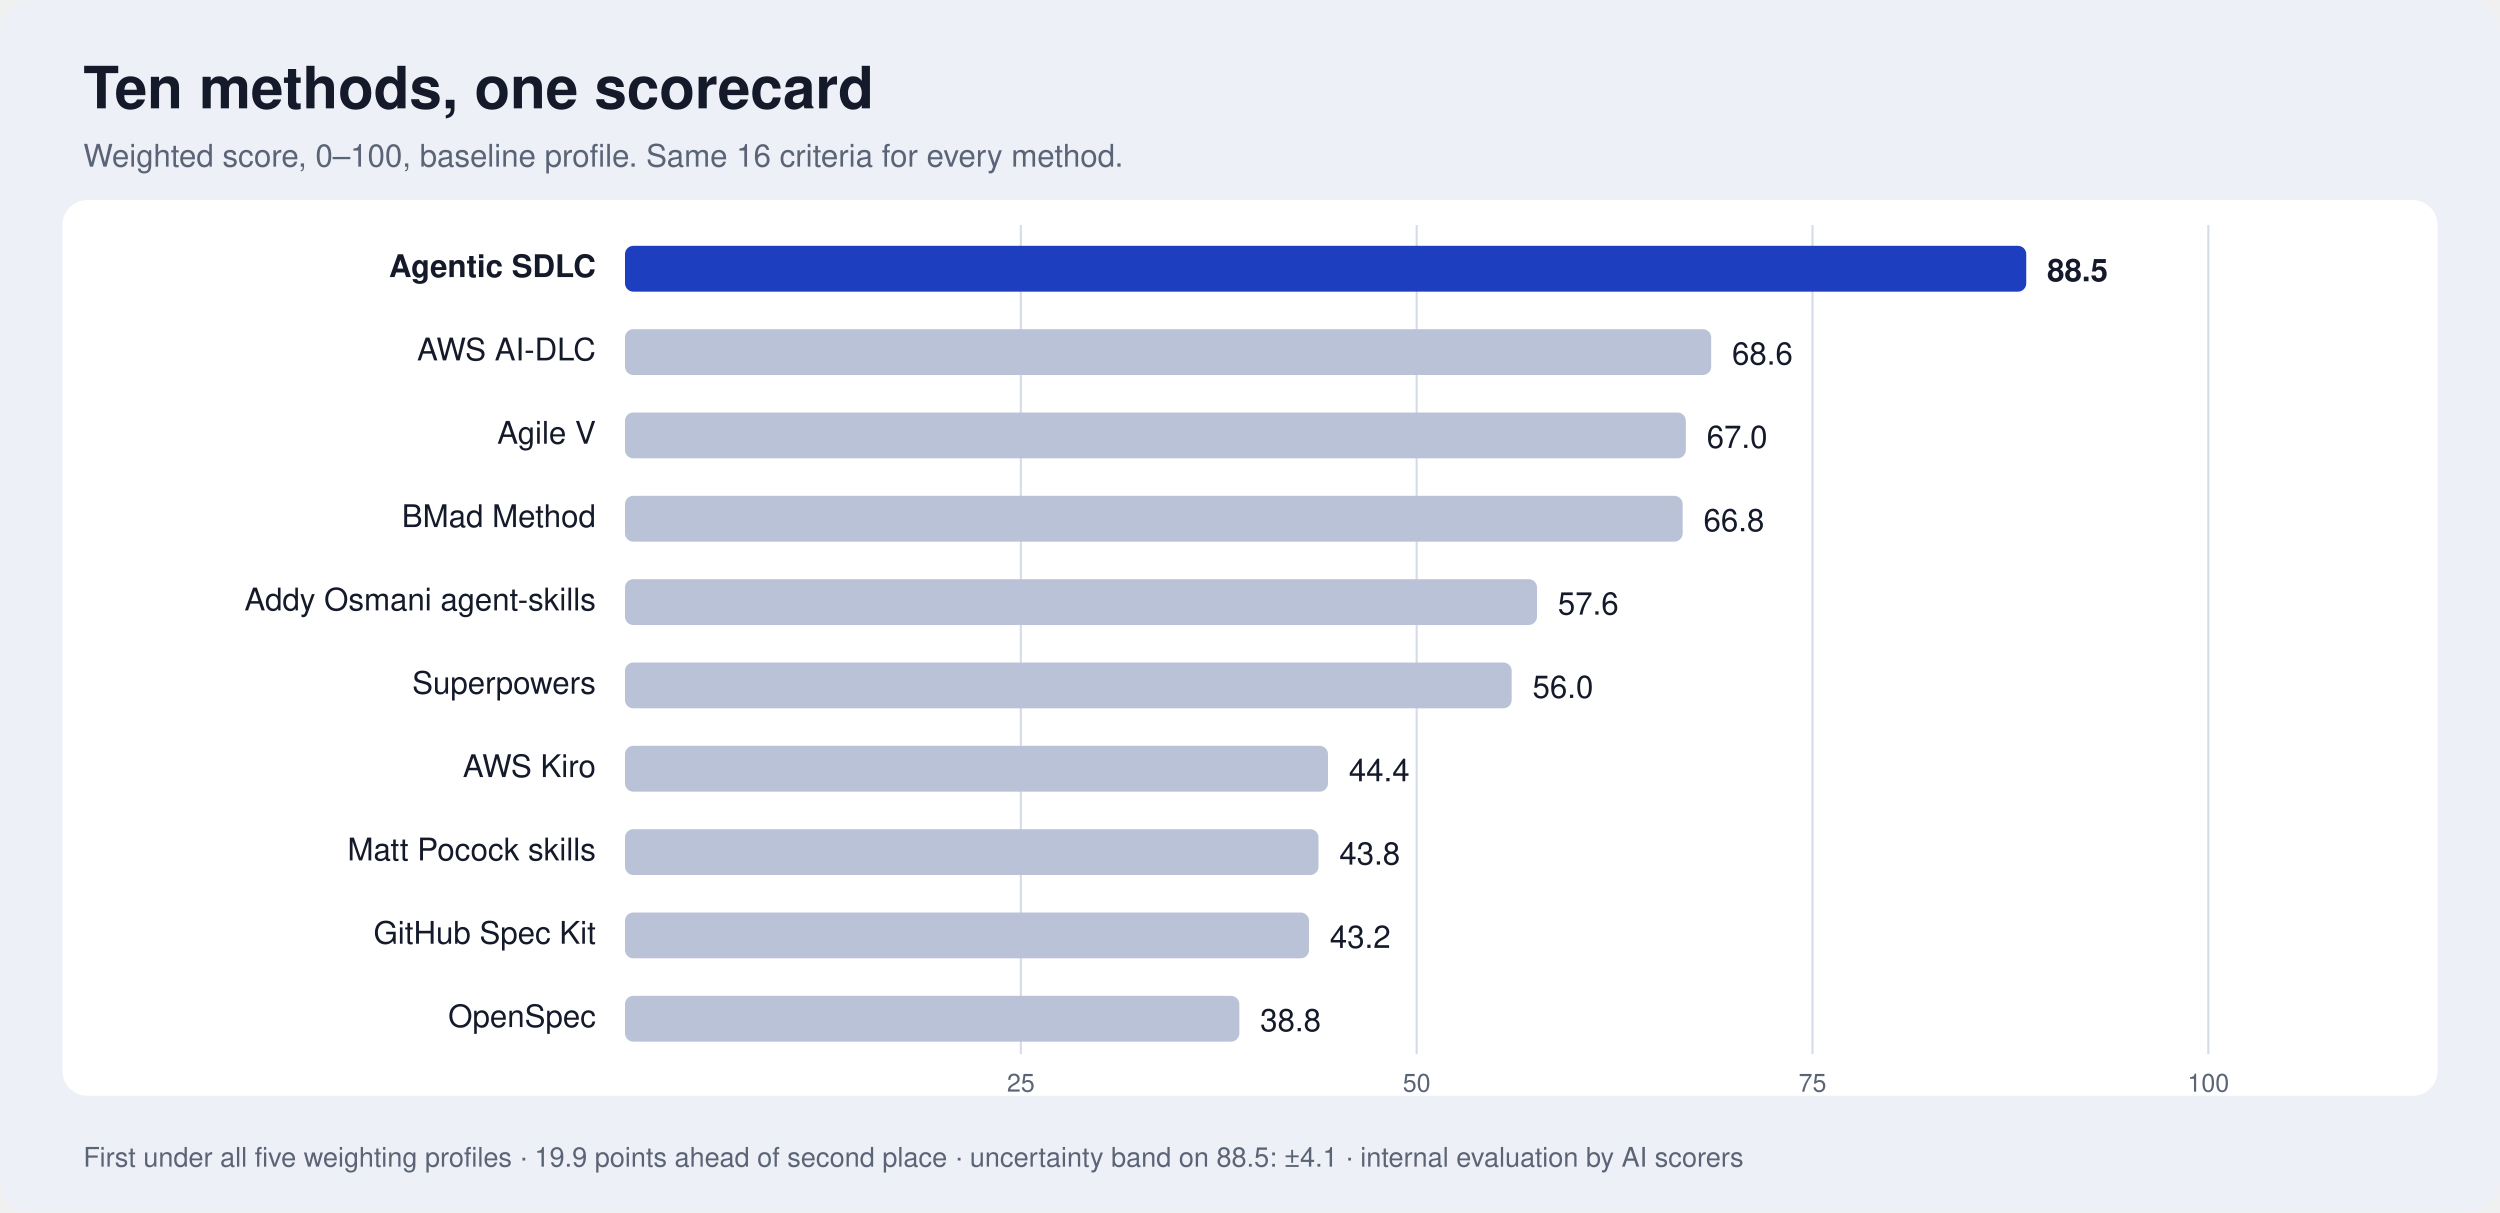
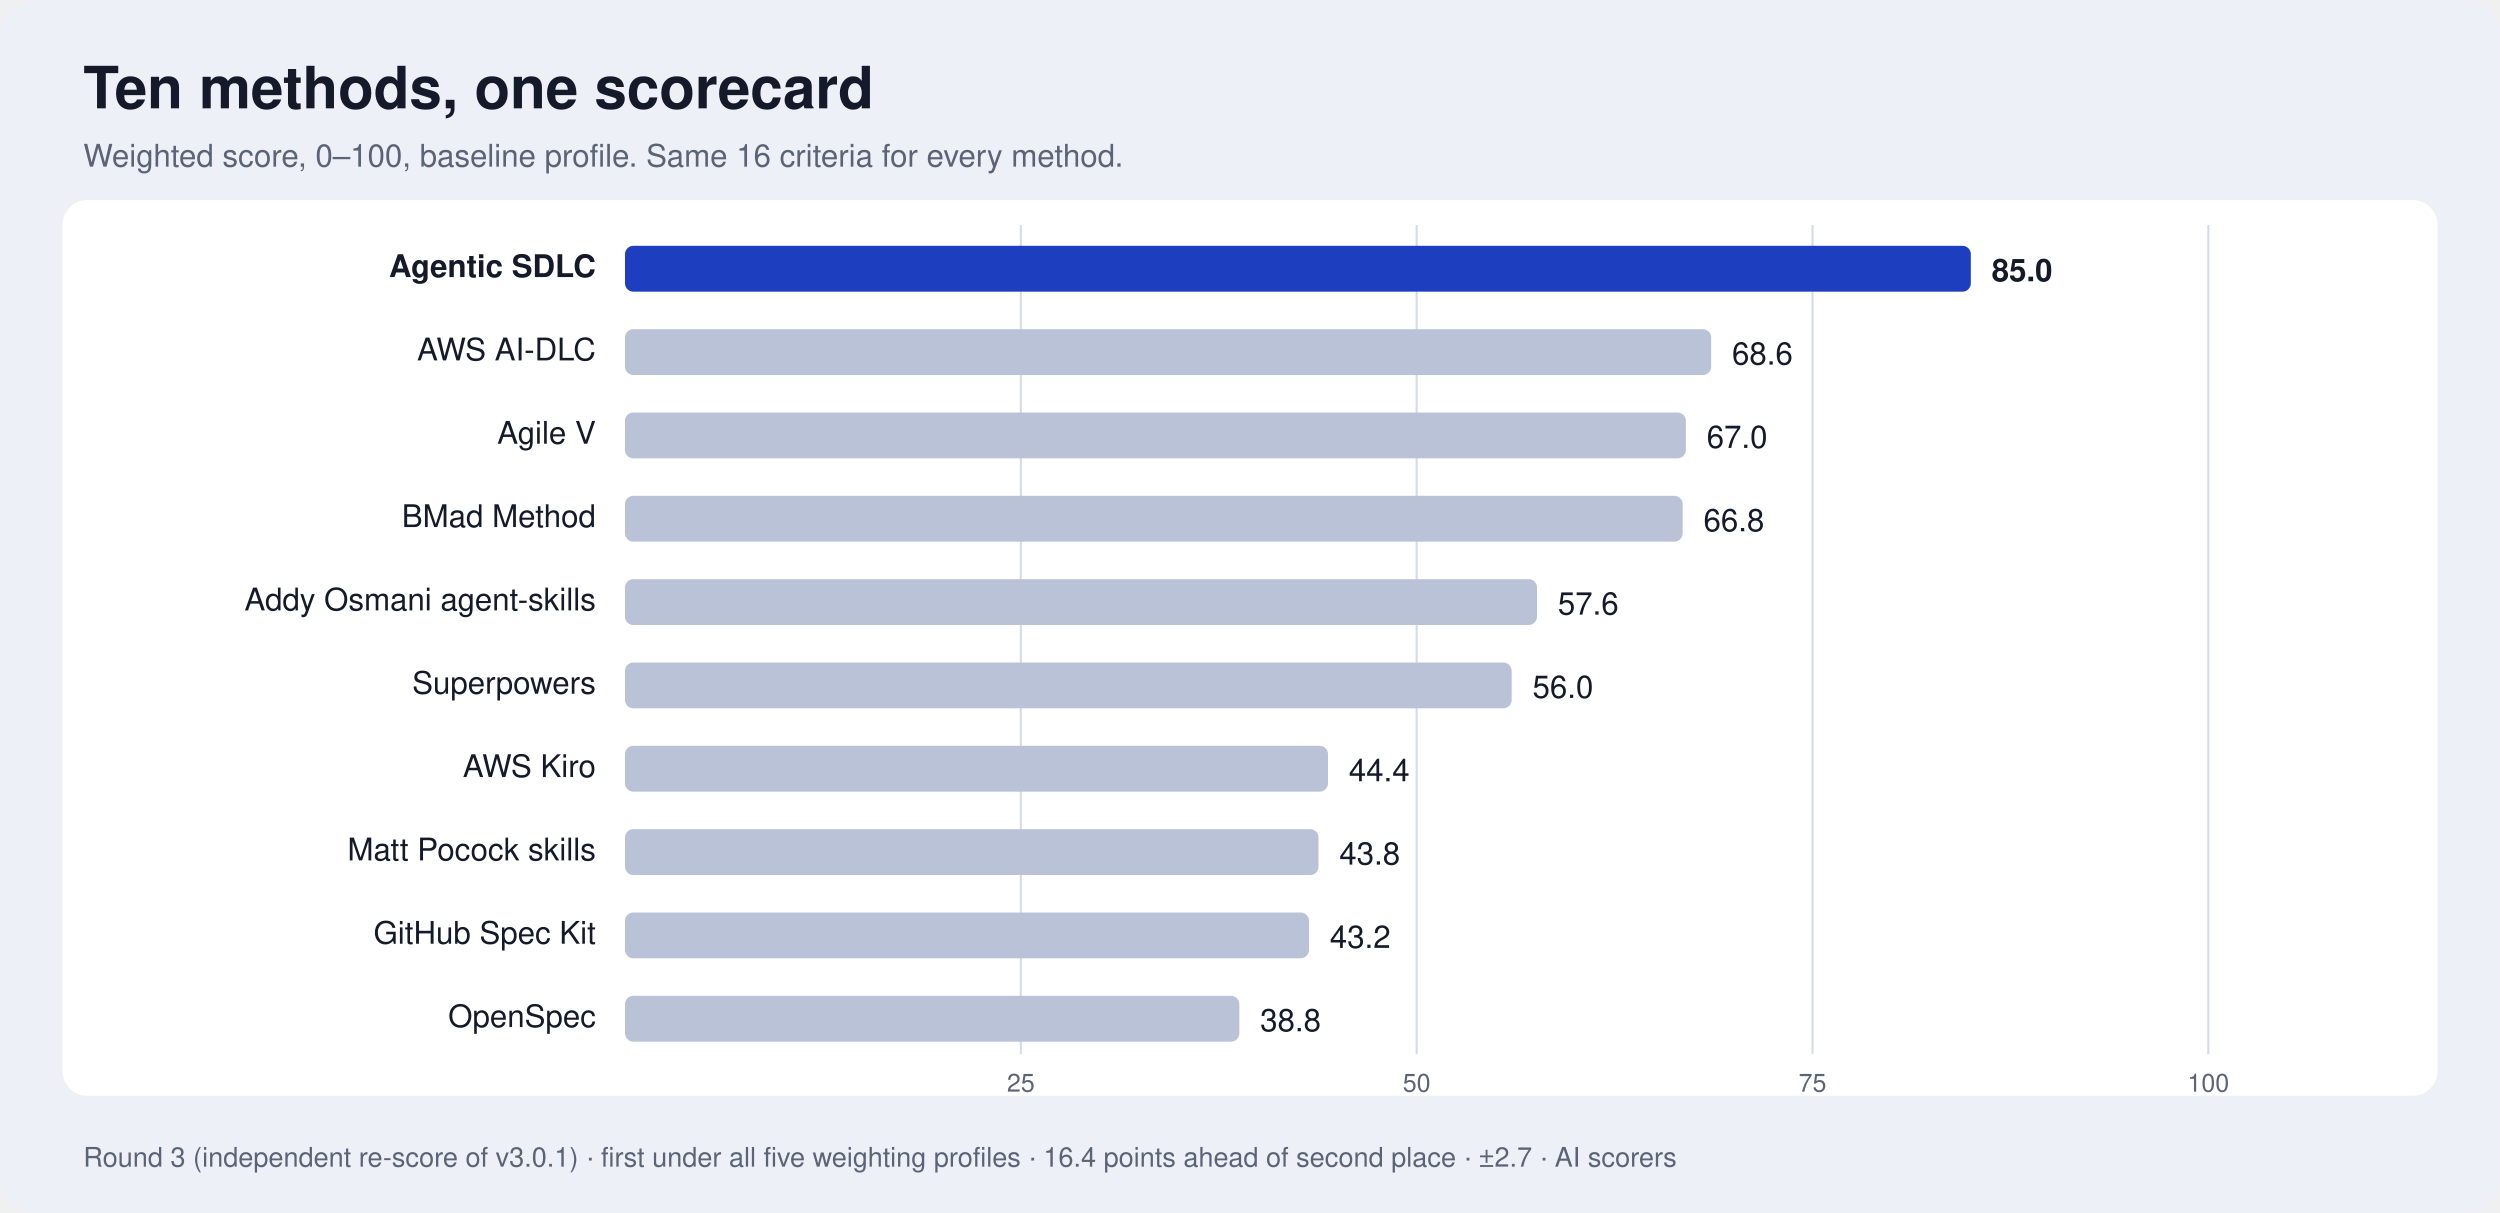
- <svg xmlns="http://www.w3.org/2000/svg" width="1200" height="582" viewBox="0 0 1200 582" font-family="-apple-system,Segoe UI,Helvetica,Arial,sans-serif" role="img" aria-label="Bar chart of baseline scores: Agentic SDLC 88.5, AWS AI-DLC 68.6, Agile V 67.0, BMad Method 66.8, Addy Osmani agent-skills 57.6, Superpowers 56.0, AWS Kiro 44.4, Matt Pocock skills 43.8, GitHub Spec Kit 43.2, OpenSpec 38.8">
+ <svg xmlns="http://www.w3.org/2000/svg" width="1200" height="582" viewBox="0 0 1200 582" font-family="-apple-system,Segoe UI,Helvetica,Arial,sans-serif" role="img" aria-label="Bar chart of baseline scores: Agentic SDLC 85.0, AWS AI-DLC 68.6, Agile V 67.0, BMad Method 66.8, Addy Osmani agent-skills 57.6, Superpowers 56.0, AWS Kiro 44.4, Matt Pocock skills 43.8, GitHub Spec Kit 43.2, OpenSpec 38.8">
  <defs>
    <marker id="a" viewBox="0 0 10 10" refX="9" refY="5" markerWidth="7" markerHeight="7" orient="auto-start-reverse">
      <path d="M0 0L10 5L0 10z" fill="#1d3fbf" />
    </marker>
  </defs>
  <rect x="0" y="0" width="1200" height="582" rx="16" fill="#edf0f7" stroke="none" stroke-width="1" />
  <text x="40" y="52" font-size="28" fill="#141a2a" font-weight="700" text-anchor="start">Ten methods, one scorecard</text>
  <text x="40" y="80" font-size="15" fill="#5b6476" font-weight="400" text-anchor="start">Weighted score, 0–100, baseline profile. Same 16 criteria for every method.</text>
  <rect x="30" y="96" width="1140" height="430" rx="12" fill="#ffffff" stroke="none" stroke-width="1" />
  <line x1="490.0" y1="108" x2="490.0" y2="506" stroke="#d5dbe8" stroke-width="1" />
  <text x="490.0" y="524" font-size="12" fill="#5b6476" font-weight="400" text-anchor="middle">25</text>
  <line x1="680.0" y1="108" x2="680.0" y2="506" stroke="#d5dbe8" stroke-width="1" />
  <text x="680.0" y="524" font-size="12" fill="#5b6476" font-weight="400" text-anchor="middle">50</text>
  <line x1="870.0" y1="108" x2="870.0" y2="506" stroke="#d5dbe8" stroke-width="1" />
  <text x="870.0" y="524" font-size="12" fill="#5b6476" font-weight="400" text-anchor="middle">75</text>
  <line x1="1060.0" y1="108" x2="1060.0" y2="506" stroke="#d5dbe8" stroke-width="1" />
  <text x="1060.0" y="524" font-size="12" fill="#5b6476" font-weight="400" text-anchor="middle">100</text>
  <text x="286" y="133" font-size="15" fill="#141a2a" font-weight="700" text-anchor="end">Agentic SDLC</text>
-   <rect x="300" y="118" width="672.6" height="22" rx="4" fill="#1d3fbf" stroke="none" stroke-width="1" />
-   <text x="982.6" y="135" font-size="15" fill="#141a2a" font-weight="700" text-anchor="start">88.5</text>
+   <rect x="300" y="118" width="646.0" height="22" rx="4" fill="#1d3fbf" stroke="none" stroke-width="1" />
+   <text x="956.0" y="135" font-size="15" fill="#141a2a" font-weight="700" text-anchor="start">85.0</text>
  <text x="286" y="173" font-size="15" fill="#141a2a" font-weight="400" text-anchor="end">AWS AI-DLC</text>
  <rect x="300" y="158" width="521.36" height="22" rx="4" fill="#b9c2d6" stroke="none" stroke-width="1" />
  <text x="831.36" y="175" font-size="15" fill="#141a2a" font-weight="400" text-anchor="start">68.6</text>
  <text x="286" y="213" font-size="15" fill="#141a2a" font-weight="400" text-anchor="end">Agile V</text>
  <rect x="300" y="198" width="509.2" height="22" rx="4" fill="#b9c2d6" stroke="none" stroke-width="1" />
  <text x="819.2" y="215" font-size="15" fill="#141a2a" font-weight="400" text-anchor="start">67.0</text>
  <text x="286" y="253" font-size="15" fill="#141a2a" font-weight="400" text-anchor="end">BMad Method</text>
  <rect x="300" y="238" width="507.68" height="22" rx="4" fill="#b9c2d6" stroke="none" stroke-width="1" />
  <text x="817.68" y="255" font-size="15" fill="#141a2a" font-weight="400" text-anchor="start">66.8</text>
  <text x="286" y="293" font-size="15" fill="#141a2a" font-weight="400" text-anchor="end">Addy Osmani agent-skills</text>
  <rect x="300" y="278" width="437.76" height="22" rx="4" fill="#b9c2d6" stroke="none" stroke-width="1" />
  <text x="747.76" y="295" font-size="15" fill="#141a2a" font-weight="400" text-anchor="start">57.6</text>
  <text x="286" y="333" font-size="15" fill="#141a2a" font-weight="400" text-anchor="end">Superpowers</text>
  <rect x="300" y="318" width="425.6" height="22" rx="4" fill="#b9c2d6" stroke="none" stroke-width="1" />
  <text x="735.6" y="335" font-size="15" fill="#141a2a" font-weight="400" text-anchor="start">56.0</text>
  <text x="286" y="373" font-size="15" fill="#141a2a" font-weight="400" text-anchor="end">AWS Kiro</text>
  <rect x="300" y="358" width="337.44" height="22" rx="4" fill="#b9c2d6" stroke="none" stroke-width="1" />
  <text x="647.44" y="375" font-size="15" fill="#141a2a" font-weight="400" text-anchor="start">44.4</text>
  <text x="286" y="413" font-size="15" fill="#141a2a" font-weight="400" text-anchor="end">Matt Pocock skills</text>
  <rect x="300" y="398" width="332.88" height="22" rx="4" fill="#b9c2d6" stroke="none" stroke-width="1" />
  <text x="642.88" y="415" font-size="15" fill="#141a2a" font-weight="400" text-anchor="start">43.8</text>
  <text x="286" y="453" font-size="15" fill="#141a2a" font-weight="400" text-anchor="end">GitHub Spec Kit</text>
  <rect x="300" y="438" width="328.32" height="22" rx="4" fill="#b9c2d6" stroke="none" stroke-width="1" />
  <text x="638.32" y="455" font-size="15" fill="#141a2a" font-weight="400" text-anchor="start">43.2</text>
  <text x="286" y="493" font-size="15" fill="#141a2a" font-weight="400" text-anchor="end">OpenSpec</text>
  <rect x="300" y="478" width="294.88" height="22" rx="4" fill="#b9c2d6" stroke="none" stroke-width="1" />
  <text x="604.88" y="495" font-size="15" fill="#141a2a" font-weight="400" text-anchor="start">38.8</text>
-   <text x="40" y="560" font-size="13" fill="#5b6476" font-weight="400" text-anchor="start">First under all five weighting profiles · 19.9 points ahead of second place · uncertainty band on 88.5: ±4.1 · internal evaluation by AI scorers</text>
+   <text x="40" y="560" font-size="13" fill="#5b6476" font-weight="400" text-anchor="start">Round 3 (independent re-score of v3.0.1) · first under all five weighting profiles · 16.4 points ahead of second place · ±2.7 · AI scorers</text>
</svg>
